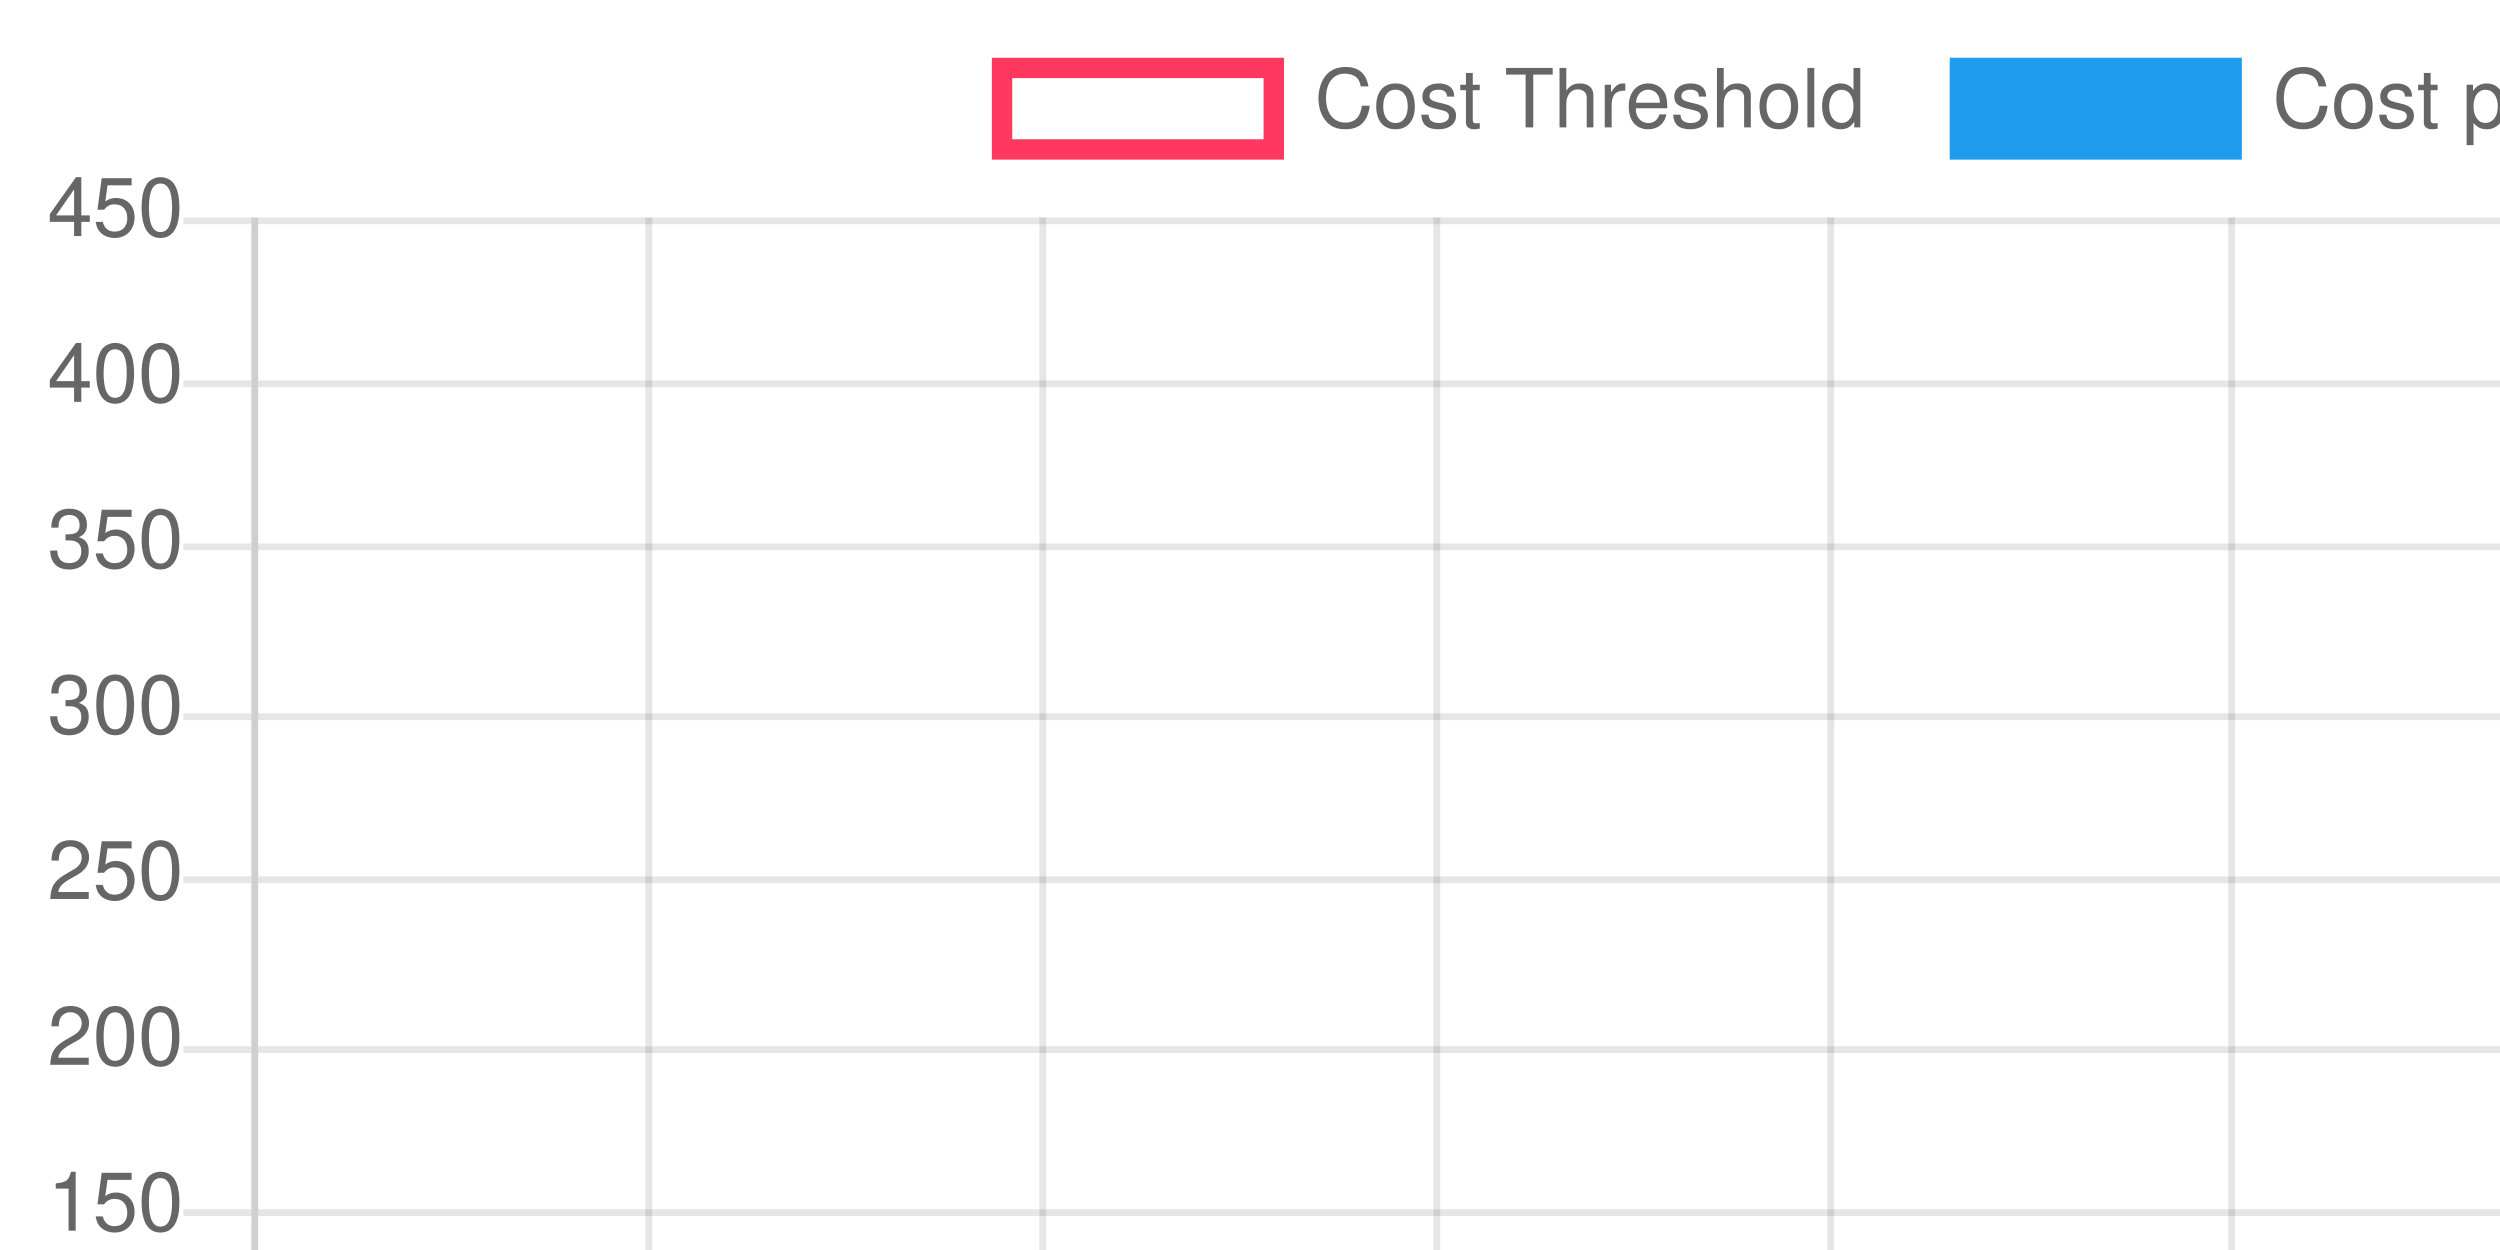
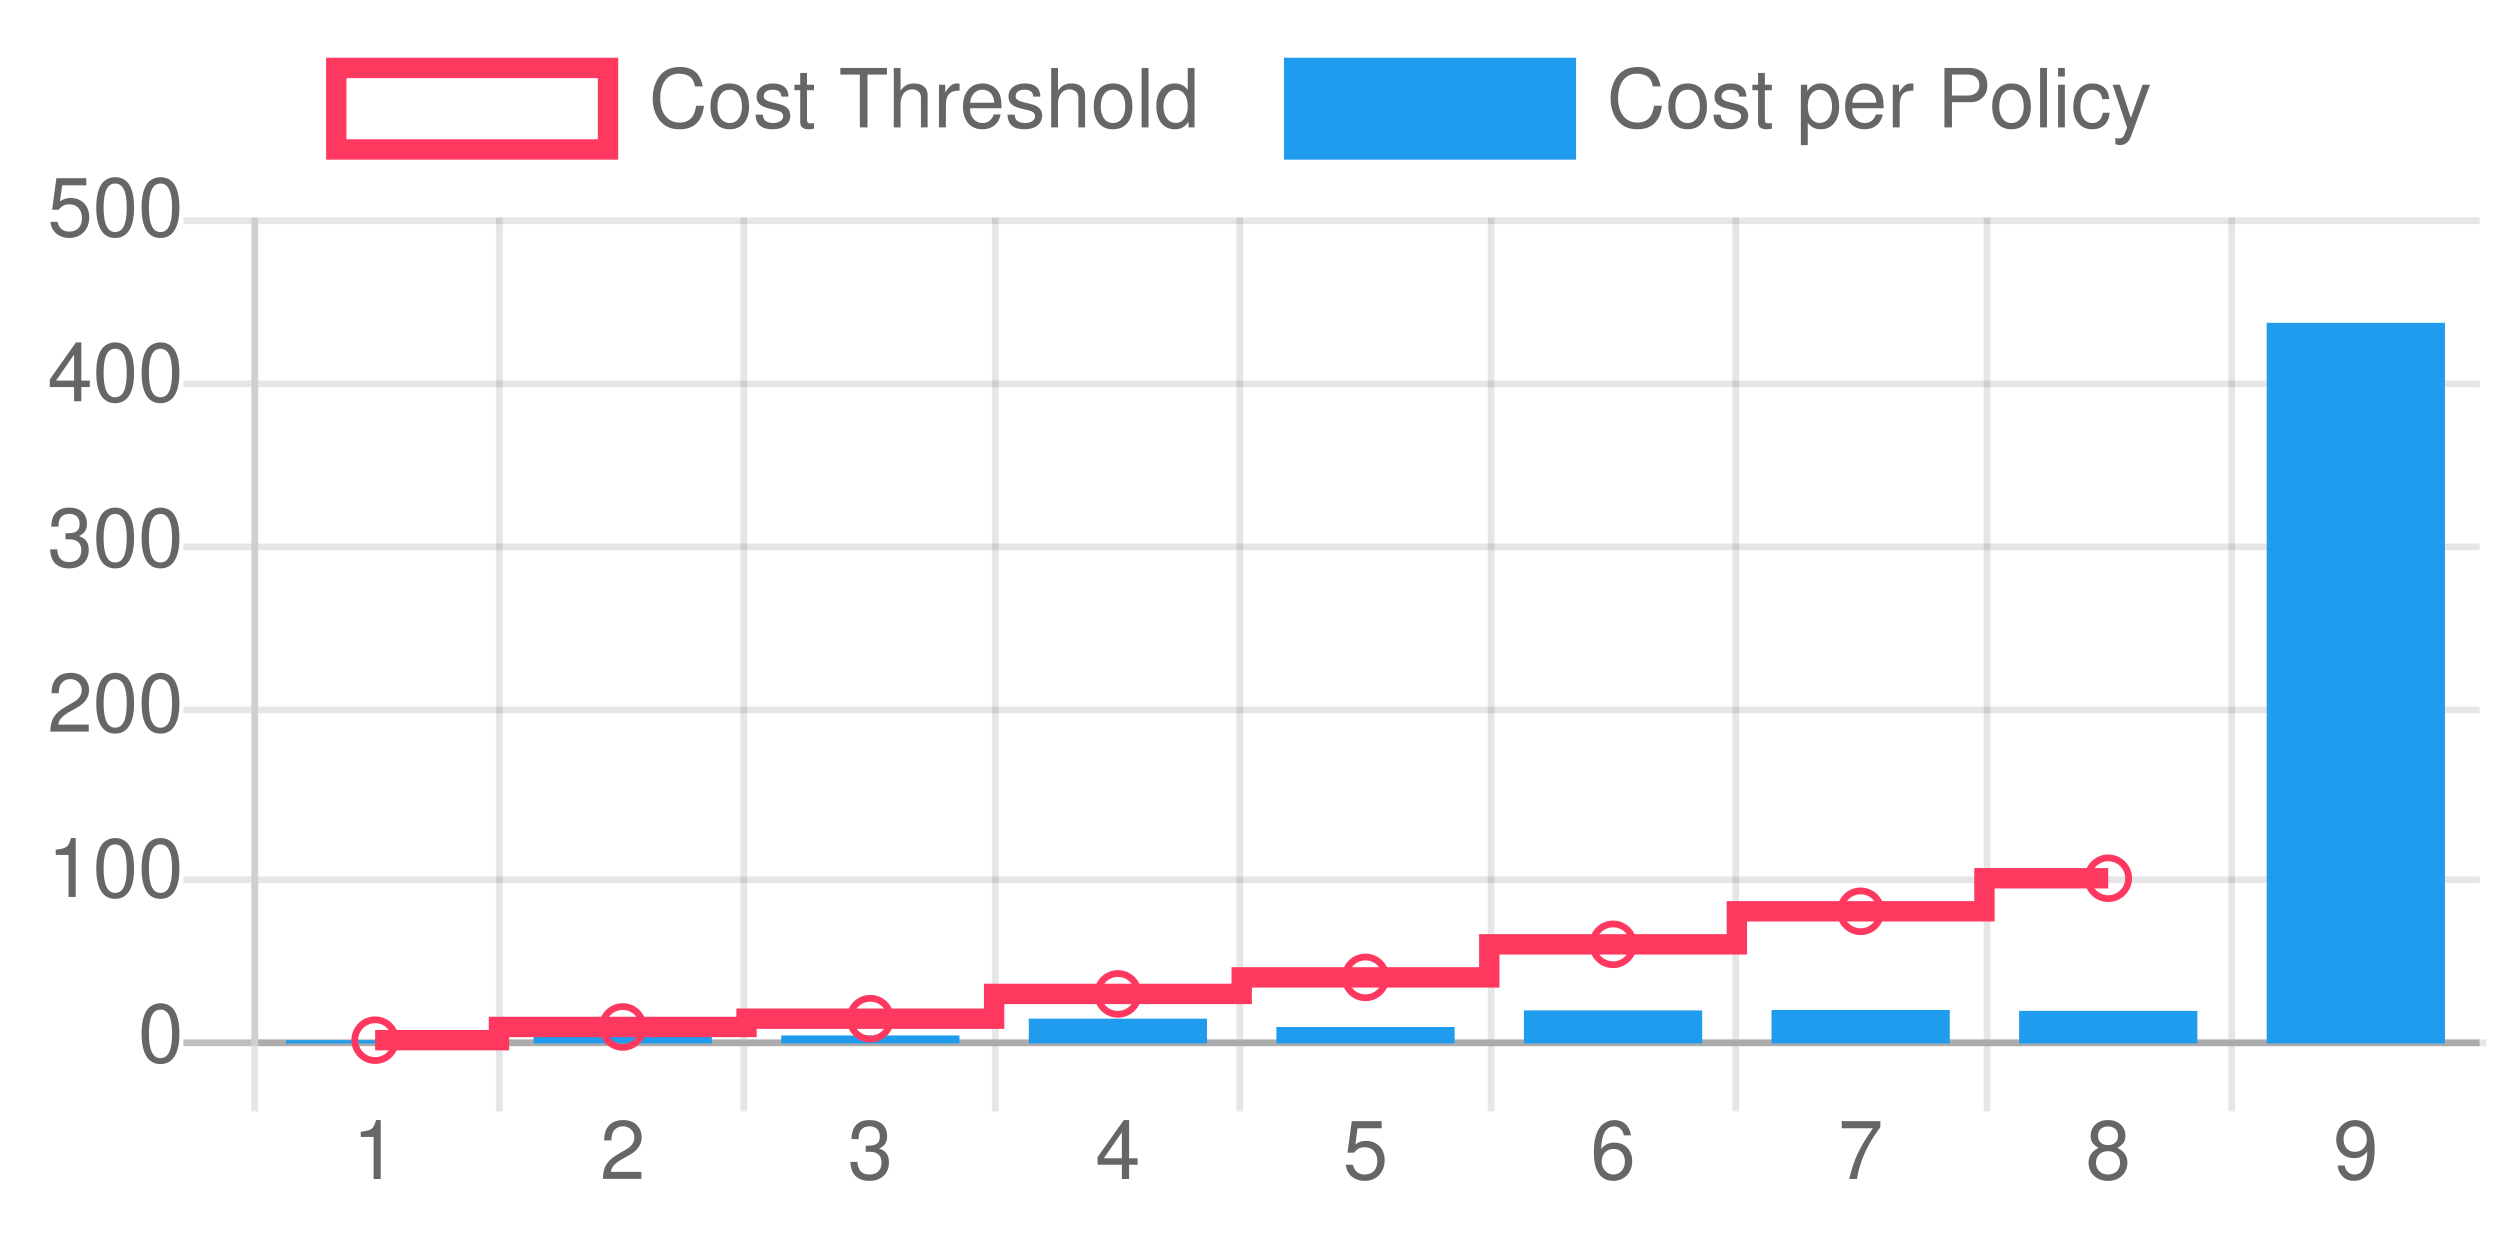
<svg xmlns="http://www.w3.org/2000/svg" version="1.1" width="368" height="184">
  <defs>
-     <clipPath id="AZTpvAmUHKlc">
-       <path fill="none" stroke="none" d=" M 37 32 L 561 32 L 561 251.6 L 37 251.6 L 37 32 Z" />
+     <clipPath id="siULUcpBfmyP">
+       <path fill="none" stroke="none" d=" M 37 32 L 365 32 L 365 153.6 L 37 153.6 L 37 32 Z" />
    </clipPath>
-     <clipPath id="xWezACkOQOPc">
-       <path fill="none" stroke="none" d=" M 37 32 L 561 32 L 561 251.6 L 37 251.6 L 37 32 Z" />
+     <clipPath id="KidvxSgyTOPH">
+       <path fill="none" stroke="none" d=" M 37 32 L 365 32 L 365 153.6 L 37 153.6 L 37 32 Z" />
    </clipPath>
-     <clipPath id="OiqQLmwSxFSM">
-       <path fill="none" stroke="none" d=" M 37 30.5 L 561 30.5 L 561 253.1 L 37 253.1 L 37 30.5 Z" />
+     <clipPath id="NmQllgfeSicB">
+       <path fill="none" stroke="none" d=" M 37 30.5 L 365 30.5 L 365 155.1 L 37 155.1 L 37 30.5 Z" />
    </clipPath>
  </defs>
  <g>
    <g>
-       <rect fill="none" stroke="rgb(255,56,96)" x="147.5" y="10" width="40" height="12" stroke-opacity="1" stroke-miterlimit="10" stroke-width="3" />
-       <rect fill="rgb(255,56,96)" stroke="none" x="147.5" y="10" width="40" height="12" fill-opacity="0" />
+       <rect fill="none" stroke="rgb(255,56,96)" x="49.5" y="10" width="40" height="12" stroke-opacity="1" stroke-miterlimit="10" stroke-width="3" />
+       <rect fill="rgb(255,56,96)" stroke="none" x="49.5" y="10" width="40" height="12" fill-opacity="0" />
    </g>
-     <text fill="#666" stroke="none" font-family="'Helvetica Neue', 'Helvetica', 'Arial', sans-serif" font-size="12px" font-style="normal" font-weight="normal" text-decoration="normal" x="193.5" y="16" text-anchor="start" dominant-baseline="central">Cost Threshold
-         </text>
+     <text fill="#666" stroke="none" font-family="'Helvetica Neue', 'Helvetica', 'Arial', sans-serif" font-size="12px" font-style="normal" font-weight="normal" text-decoration="normal" x="95.5" y="16" text-anchor="start" dominant-baseline="central">Cost Threshold</text>
    <g>
-       <rect fill="none" stroke="rgb(32,156,238)" x="288.5" y="10" width="40" height="12" stroke-miterlimit="10" stroke-width="3" />
-       <rect fill="rgb(32,156,238)" stroke="none" x="288.5" y="10" width="40" height="12" />
+       <rect fill="none" stroke="rgb(32,156,238)" x="190.5" y="10" width="40" height="12" stroke-miterlimit="10" stroke-width="3" />
+       <rect fill="rgb(32,156,238)" stroke="none" x="190.5" y="10" width="40" height="12" />
    </g>
-     <text fill="#666" stroke="none" font-family="'Helvetica Neue', 'Helvetica', 'Arial', sans-serif" font-size="12px" font-style="normal" font-weight="normal" text-decoration="normal" x="334.5" y="16" text-anchor="start" dominant-baseline="central">Cost per Policy
-         </text>
+     <text fill="#666" stroke="none" font-family="'Helvetica Neue', 'Helvetica', 'Arial', sans-serif" font-size="12px" font-style="normal" font-weight="normal" text-decoration="normal" x="236.5" y="16" text-anchor="start" dominant-baseline="central">Cost per Policy</text>
    <g>
-       <path fill="none" stroke="rgb(0,0,0)" paint-order="fill stroke markers" d=" M 37.5 252 L 37.5 261.6 M 37.5 32 L 37.5 251" stroke-opacity="0.1" stroke-miterlimit="10" />
+       <path fill="none" stroke="rgb(0,0,0)" paint-order="fill stroke markers" d=" M 37.5 154 L 37.5 163.6 M 37.5 32 L 37.5 153" stroke-opacity="0.1" stroke-miterlimit="10" />
    </g>
-     <g transform="translate(66.11111,261.6) rotate(0,0,0)">
-       <text fill="#666" stroke="none" font-family="'Helvetica Neue', 'Helvetica', 'Arial', sans-serif" font-size="12px" font-style="normal" font-weight="normal" text-decoration="normal" x="0" y="7.2" text-anchor="middle" dominant-baseline="central">1
-             </text>
+     <g transform="translate(55.22222,163.6) rotate(0,0,0)">
+       <text fill="#666" stroke="none" font-family="'Helvetica Neue', 'Helvetica', 'Arial', sans-serif" font-size="12px" font-style="normal" font-weight="normal" text-decoration="normal" x="0" y="7.2" text-anchor="middle" dominant-baseline="central">1</text>
    </g>
    <g>
-       <path fill="none" stroke="rgb(0,0,0)" paint-order="fill stroke markers" d=" M 95.5 252 L 95.5 261.6 M 95.5 32 L 95.5 251" stroke-opacity="0.1" stroke-miterlimit="10" />
+       <path fill="none" stroke="rgb(0,0,0)" paint-order="fill stroke markers" d=" M 73.5 154 L 73.5 163.6 M 73.5 32 L 73.5 153" stroke-opacity="0.1" stroke-miterlimit="10" />
    </g>
-     <g transform="translate(124.3333,261.6) rotate(0,0,0)">
-       <text fill="#666" stroke="none" font-family="'Helvetica Neue', 'Helvetica', 'Arial', sans-serif" font-size="12px" font-style="normal" font-weight="normal" text-decoration="normal" x="0" y="7.2" text-anchor="middle" dominant-baseline="central">2
-             </text>
+     <g transform="translate(91.66667,163.6) rotate(0,0,0)">
+       <text fill="#666" stroke="none" font-family="'Helvetica Neue', 'Helvetica', 'Arial', sans-serif" font-size="12px" font-style="normal" font-weight="normal" text-decoration="normal" x="0" y="7.2" text-anchor="middle" dominant-baseline="central">2</text>
    </g>
    <g>
-       <path fill="none" stroke="rgb(0,0,0)" paint-order="fill stroke markers" d=" M 153.5 252 L 153.5 261.6 M 153.5 32 L 153.5 251" stroke-opacity="0.1" stroke-miterlimit="10" />
+       <path fill="none" stroke="rgb(0,0,0)" paint-order="fill stroke markers" d=" M 109.5 154 L 109.5 163.6 M 109.5 32 L 109.5 153" stroke-opacity="0.1" stroke-miterlimit="10" />
    </g>
-     <g transform="translate(182.5556,261.6) rotate(0,0,0)">
-       <text fill="#666" stroke="none" font-family="'Helvetica Neue', 'Helvetica', 'Arial', sans-serif" font-size="12px" font-style="normal" font-weight="normal" text-decoration="normal" x="0" y="7.2" text-anchor="middle" dominant-baseline="central">3
-             </text>
+     <g transform="translate(128.1111,163.6) rotate(0,0,0)">
+       <text fill="#666" stroke="none" font-family="'Helvetica Neue', 'Helvetica', 'Arial', sans-serif" font-size="12px" font-style="normal" font-weight="normal" text-decoration="normal" x="0" y="7.2" text-anchor="middle" dominant-baseline="central">3</text>
    </g>
    <g>
-       <path fill="none" stroke="rgb(0,0,0)" paint-order="fill stroke markers" d=" M 211.5 252 L 211.5 261.6 M 211.5 32 L 211.5 251" stroke-opacity="0.1" stroke-miterlimit="10" />
+       <path fill="none" stroke="rgb(0,0,0)" paint-order="fill stroke markers" d=" M 146.5 154 L 146.5 163.6 M 146.5 32 L 146.5 153" stroke-opacity="0.1" stroke-miterlimit="10" />
    </g>
-     <g transform="translate(240.7778,261.6) rotate(0,0,0)">
-       <text fill="#666" stroke="none" font-family="'Helvetica Neue', 'Helvetica', 'Arial', sans-serif" font-size="12px" font-style="normal" font-weight="normal" text-decoration="normal" x="0" y="7.2" text-anchor="middle" dominant-baseline="central">4
-             </text>
+     <g transform="translate(164.5556,163.6) rotate(0,0,0)">
+       <text fill="#666" stroke="none" font-family="'Helvetica Neue', 'Helvetica', 'Arial', sans-serif" font-size="12px" font-style="normal" font-weight="normal" text-decoration="normal" x="0" y="7.2" text-anchor="middle" dominant-baseline="central">4</text>
    </g>
    <g>
-       <path fill="none" stroke="rgb(0,0,0)" paint-order="fill stroke markers" d=" M 269.5 252 L 269.5 261.6 M 269.5 32 L 269.5 251" stroke-opacity="0.1" stroke-miterlimit="10" />
+       <path fill="none" stroke="rgb(0,0,0)" paint-order="fill stroke markers" d=" M 182.5 154 L 182.5 163.6 M 182.5 32 L 182.5 153" stroke-opacity="0.1" stroke-miterlimit="10" />
    </g>
-     <g transform="translate(299,261.6) rotate(0,0,0)">
-       <text fill="#666" stroke="none" font-family="'Helvetica Neue', 'Helvetica', 'Arial', sans-serif" font-size="12px" font-style="normal" font-weight="normal" text-decoration="normal" x="0" y="7.2" text-anchor="middle" dominant-baseline="central">5
-             </text>
+     <g transform="translate(201,163.6) rotate(0,0,0)">
+       <text fill="#666" stroke="none" font-family="'Helvetica Neue', 'Helvetica', 'Arial', sans-serif" font-size="12px" font-style="normal" font-weight="normal" text-decoration="normal" x="0" y="7.2" text-anchor="middle" dominant-baseline="central">5</text>
    </g>
    <g>
-       <path fill="none" stroke="rgb(0,0,0)" paint-order="fill stroke markers" d=" M 328.5 252 L 328.5 261.6 M 328.5 32 L 328.5 251" stroke-opacity="0.1" stroke-miterlimit="10" />
+       <path fill="none" stroke="rgb(0,0,0)" paint-order="fill stroke markers" d=" M 219.5 154 L 219.5 163.6 M 219.5 32 L 219.5 153" stroke-opacity="0.1" stroke-miterlimit="10" />
    </g>
-     <g transform="translate(357.2222,261.6) rotate(0,0,0)">
-       <text fill="#666" stroke="none" font-family="'Helvetica Neue', 'Helvetica', 'Arial', sans-serif" font-size="12px" font-style="normal" font-weight="normal" text-decoration="normal" x="0" y="7.2" text-anchor="middle" dominant-baseline="central">6
-             </text>
+     <g transform="translate(237.4444,163.6) rotate(0,0,0)">
+       <text fill="#666" stroke="none" font-family="'Helvetica Neue', 'Helvetica', 'Arial', sans-serif" font-size="12px" font-style="normal" font-weight="normal" text-decoration="normal" x="0" y="7.2" text-anchor="middle" dominant-baseline="central">6</text>
    </g>
    <g>
-       <path fill="none" stroke="rgb(0,0,0)" paint-order="fill stroke markers" d=" M 386.5 252 L 386.5 261.6 M 386.5 32 L 386.5 251" stroke-opacity="0.1" stroke-miterlimit="10" />
+       <path fill="none" stroke="rgb(0,0,0)" paint-order="fill stroke markers" d=" M 255.5 154 L 255.5 163.6 M 255.5 32 L 255.5 153" stroke-opacity="0.1" stroke-miterlimit="10" />
    </g>
-     <g transform="translate(415.4444,261.6) rotate(0,0,0)">
-       <text fill="#666" stroke="none" font-family="'Helvetica Neue', 'Helvetica', 'Arial', sans-serif" font-size="12px" font-style="normal" font-weight="normal" text-decoration="normal" x="0" y="7.2" text-anchor="middle" dominant-baseline="central">7
-             </text>
+     <g transform="translate(273.8889,163.6) rotate(0,0,0)">
+       <text fill="#666" stroke="none" font-family="'Helvetica Neue', 'Helvetica', 'Arial', sans-serif" font-size="12px" font-style="normal" font-weight="normal" text-decoration="normal" x="0" y="7.2" text-anchor="middle" dominant-baseline="central">7</text>
    </g>
    <g>
-       <path fill="none" stroke="rgb(0,0,0)" paint-order="fill stroke markers" d=" M 444.5 252 L 444.5 261.6 M 444.5 32 L 444.5 251" stroke-opacity="0.1" stroke-miterlimit="10" />
+       <path fill="none" stroke="rgb(0,0,0)" paint-order="fill stroke markers" d=" M 292.5 154 L 292.5 163.6 M 292.5 32 L 292.5 153" stroke-opacity="0.1" stroke-miterlimit="10" />
    </g>
-     <g transform="translate(473.6667,261.6) rotate(0,0,0)">
-       <text fill="#666" stroke="none" font-family="'Helvetica Neue', 'Helvetica', 'Arial', sans-serif" font-size="12px" font-style="normal" font-weight="normal" text-decoration="normal" x="0" y="7.2" text-anchor="middle" dominant-baseline="central">8
-             </text>
+     <g transform="translate(310.3333,163.6) rotate(0,0,0)">
+       <text fill="#666" stroke="none" font-family="'Helvetica Neue', 'Helvetica', 'Arial', sans-serif" font-size="12px" font-style="normal" font-weight="normal" text-decoration="normal" x="0" y="7.2" text-anchor="middle" dominant-baseline="central">8</text>
    </g>
    <g>
-       <path fill="none" stroke="rgb(0,0,0)" paint-order="fill stroke markers" d=" M 502.5 252 L 502.5 261.6 M 502.5 32 L 502.5 251" stroke-opacity="0.1" stroke-miterlimit="10" />
+       <path fill="none" stroke="rgb(0,0,0)" paint-order="fill stroke markers" d=" M 328.5 154 L 328.5 163.6 M 328.5 32 L 328.5 153" stroke-opacity="0.1" stroke-miterlimit="10" />
    </g>
-     <g transform="translate(531.8889,261.6) rotate(0,0,0)">
-       <text fill="#666" stroke="none" font-family="'Helvetica Neue', 'Helvetica', 'Arial', sans-serif" font-size="12px" font-style="normal" font-weight="normal" text-decoration="normal" x="0" y="7.2" text-anchor="middle" dominant-baseline="central">9
-             </text>
+     <g transform="translate(346.7778,163.6) rotate(0,0,0)">
+       <text fill="#666" stroke="none" font-family="'Helvetica Neue', 'Helvetica', 'Arial', sans-serif" font-size="12px" font-style="normal" font-weight="normal" text-decoration="normal" x="0" y="7.2" text-anchor="middle" dominant-baseline="central">9</text>
    </g>
-     <path fill="none" stroke="rgb(0,0,0)" paint-order="fill stroke markers" d=" M 37 251.5 L 562 251.5" stroke-opacity="0.1" stroke-miterlimit="10" stroke-dasharray="" />
+     <path fill="none" stroke="rgb(0,0,0)" paint-order="fill stroke markers" d=" M 37 153.5 L 366 153.5" stroke-opacity="0.1" stroke-miterlimit="10" stroke-dasharray="" />
    <g>
-       <path fill="none" stroke="rgb(0,0,0)" paint-order="fill stroke markers" d=" M 27 32.5 L 37 32.5 M 38 32.5 L 561 32.5" stroke-opacity="0.1" stroke-miterlimit="10" />
+       <path fill="none" stroke="rgb(0,0,0)" paint-order="fill stroke markers" d=" M 27 32.5 L 37 32.5 M 38 32.5 L 365 32.5" stroke-opacity="0.1" stroke-miterlimit="10" />
    </g>
    <g transform="translate(27,32) rotate(0,0,0)">
-       <text fill="#666" stroke="none" font-family="'Helvetica Neue', 'Helvetica', 'Arial', sans-serif" font-size="12px" font-style="normal" font-weight="normal" text-decoration="normal" x="0" y="0" text-anchor="end" dominant-baseline="central">450
-             </text>
+       <text fill="#666" stroke="none" font-family="'Helvetica Neue', 'Helvetica', 'Arial', sans-serif" font-size="12px" font-style="normal" font-weight="normal" text-decoration="normal" x="0" y="0" text-anchor="end" dominant-baseline="central">500</text>
    </g>
    <g>
-       <path fill="none" stroke="rgb(0,0,0)" paint-order="fill stroke markers" d=" M 27 56.5 L 37 56.5 M 38 56.5 L 561 56.5" stroke-opacity="0.1" stroke-miterlimit="10" />
+       <path fill="none" stroke="rgb(0,0,0)" paint-order="fill stroke markers" d=" M 27 56.5 L 37 56.5 M 38 56.5 L 365 56.5" stroke-opacity="0.1" stroke-miterlimit="10" />
    </g>
-     <g transform="translate(27,56.4) rotate(0,0,0)">
-       <text fill="#666" stroke="none" font-family="'Helvetica Neue', 'Helvetica', 'Arial', sans-serif" font-size="12px" font-style="normal" font-weight="normal" text-decoration="normal" x="0" y="0" text-anchor="end" dominant-baseline="central">400
-             </text>
+     <g transform="translate(27,56.32) rotate(0,0,0)">
+       <text fill="#666" stroke="none" font-family="'Helvetica Neue', 'Helvetica', 'Arial', sans-serif" font-size="12px" font-style="normal" font-weight="normal" text-decoration="normal" x="0" y="0" text-anchor="end" dominant-baseline="central">400</text>
    </g>
    <g>
-       <path fill="none" stroke="rgb(0,0,0)" paint-order="fill stroke markers" d=" M 27 80.5 L 37 80.5 M 38 80.5 L 561 80.5" stroke-opacity="0.1" stroke-miterlimit="10" />
+       <path fill="none" stroke="rgb(0,0,0)" paint-order="fill stroke markers" d=" M 27 80.5 L 37 80.5 M 38 80.5 L 365 80.5" stroke-opacity="0.1" stroke-miterlimit="10" />
    </g>
-     <g transform="translate(27,80.8) rotate(0,0,0)">
-       <text fill="#666" stroke="none" font-family="'Helvetica Neue', 'Helvetica', 'Arial', sans-serif" font-size="12px" font-style="normal" font-weight="normal" text-decoration="normal" x="0" y="0" text-anchor="end" dominant-baseline="central">350
-             </text>
+     <g transform="translate(27,80.64) rotate(0,0,0)">
+       <text fill="#666" stroke="none" font-family="'Helvetica Neue', 'Helvetica', 'Arial', sans-serif" font-size="12px" font-style="normal" font-weight="normal" text-decoration="normal" x="0" y="0" text-anchor="end" dominant-baseline="central">300</text>
    </g>
    <g>
-       <path fill="none" stroke="rgb(0,0,0)" paint-order="fill stroke markers" d=" M 27 105.5 L 37 105.5 M 38 105.5 L 561 105.5" stroke-opacity="0.1" stroke-miterlimit="10" />
+       <path fill="none" stroke="rgb(0,0,0)" paint-order="fill stroke markers" d=" M 27 104.5 L 37 104.5 M 38 104.5 L 365 104.5" stroke-opacity="0.1" stroke-miterlimit="10" />
    </g>
-     <g transform="translate(27,105.2) rotate(0,0,0)">
-       <text fill="#666" stroke="none" font-family="'Helvetica Neue', 'Helvetica', 'Arial', sans-serif" font-size="12px" font-style="normal" font-weight="normal" text-decoration="normal" x="0" y="0" text-anchor="end" dominant-baseline="central">300
-             </text>
+     <g transform="translate(27,104.96) rotate(0,0,0)">
+       <text fill="#666" stroke="none" font-family="'Helvetica Neue', 'Helvetica', 'Arial', sans-serif" font-size="12px" font-style="normal" font-weight="normal" text-decoration="normal" x="0" y="0" text-anchor="end" dominant-baseline="central">200</text>
    </g>
    <g>
-       <path fill="none" stroke="rgb(0,0,0)" paint-order="fill stroke markers" d=" M 27 129.5 L 37 129.5 M 38 129.5 L 561 129.5" stroke-opacity="0.1" stroke-miterlimit="10" />
+       <path fill="none" stroke="rgb(0,0,0)" paint-order="fill stroke markers" d=" M 27 129.5 L 37 129.5 M 38 129.5 L 365 129.5" stroke-opacity="0.1" stroke-miterlimit="10" />
    </g>
-     <g transform="translate(27,129.6) rotate(0,0,0)">
-       <text fill="#666" stroke="none" font-family="'Helvetica Neue', 'Helvetica', 'Arial', sans-serif" font-size="12px" font-style="normal" font-weight="normal" text-decoration="normal" x="0" y="0" text-anchor="end" dominant-baseline="central">250
-             </text>
+     <g transform="translate(27,129.28) rotate(0,0,0)">
+       <text fill="#666" stroke="none" font-family="'Helvetica Neue', 'Helvetica', 'Arial', sans-serif" font-size="12px" font-style="normal" font-weight="normal" text-decoration="normal" x="0" y="0" text-anchor="end" dominant-baseline="central">100</text>
    </g>
    <g>
-       <path fill="none" stroke="rgb(0,0,0)" paint-order="fill stroke markers" d=" M 27 154.5 L 37 154.5 M 38 154.5 L 561 154.5" stroke-opacity="0.1" stroke-miterlimit="10" />
+       <path fill="none" stroke="rgb(0,0,0)" paint-order="fill stroke markers" d=" M 27 153.5 L 37 153.5 M 38 153.5 L 365 153.5" stroke-opacity="0.25" stroke-miterlimit="10" />
    </g>
-     <g transform="translate(27,154) rotate(0,0,0)">
-       <text fill="#666" stroke="none" font-family="'Helvetica Neue', 'Helvetica', 'Arial', sans-serif" font-size="12px" font-style="normal" font-weight="normal" text-decoration="normal" x="0" y="0" text-anchor="end" dominant-baseline="central">200
-             </text>
+     <g transform="translate(27,153.6) rotate(0,0,0)">
+       <text fill="#666" stroke="none" font-family="'Helvetica Neue', 'Helvetica', 'Arial', sans-serif" font-size="12px" font-style="normal" font-weight="normal" text-decoration="normal" x="0" y="0" text-anchor="end" dominant-baseline="central">0</text>
    </g>
-     <g>
-       <path fill="none" stroke="rgb(0,0,0)" paint-order="fill stroke markers" d=" M 27 178.5 L 37 178.5 M 38 178.5 L 561 178.5" stroke-opacity="0.1" stroke-miterlimit="10" />
-     </g>
-     <g transform="translate(27,178.4) rotate(0,0,0)">
-       <text fill="#666" stroke="none" font-family="'Helvetica Neue', 'Helvetica', 'Arial', sans-serif" font-size="12px" font-style="normal" font-weight="normal" text-decoration="normal" x="0" y="0" text-anchor="end" dominant-baseline="central">150
-             </text>
-     </g>
-     <g>
-       <path fill="none" stroke="rgb(0,0,0)" paint-order="fill stroke markers" d=" M 27 202.5 L 37 202.5 M 38 202.5 L 561 202.5" stroke-opacity="0.1" stroke-miterlimit="10" />
-     </g>
-     <g transform="translate(27,202.8) rotate(0,0,0)">
-       <text fill="#666" stroke="none" font-family="'Helvetica Neue', 'Helvetica', 'Arial', sans-serif" font-size="12px" font-style="normal" font-weight="normal" text-decoration="normal" x="0" y="0" text-anchor="end" dominant-baseline="central">100
-             </text>
-     </g>
-     <g>
-       <path fill="none" stroke="rgb(0,0,0)" paint-order="fill stroke markers" d=" M 27 227.5 L 37 227.5 M 38 227.5 L 561 227.5" stroke-opacity="0.1" stroke-miterlimit="10" />
-     </g>
-     <g transform="translate(27,227.2) rotate(0,0,0)">
-       <text fill="#666" stroke="none" font-family="'Helvetica Neue', 'Helvetica', 'Arial', sans-serif" font-size="12px" font-style="normal" font-weight="normal" text-decoration="normal" x="0" y="0" text-anchor="end" dominant-baseline="central">50
-             </text>
-     </g>
-     <g>
-       <path fill="none" stroke="rgb(0,0,0)" paint-order="fill stroke markers" d=" M 27 251.5 L 37 251.5 M 38 251.5 L 561 251.5" stroke-opacity="0.25" stroke-miterlimit="10" />
-     </g>
-     <g transform="translate(27,251.6) rotate(0,0,0)">
-       <text fill="#666" stroke="none" font-family="'Helvetica Neue', 'Helvetica', 'Arial', sans-serif" font-size="12px" font-style="normal" font-weight="normal" text-decoration="normal" x="0" y="0" text-anchor="end" dominant-baseline="central">0
-             </text>
-     </g>
-     <path fill="none" stroke="rgb(0,0,0)" paint-order="fill stroke markers" d=" M 37.5 32 L 37.5 252" stroke-opacity="0.1" stroke-miterlimit="10" stroke-dasharray="" />
-     <g clip-path="url(#AZTpvAmUHKlc)">
+     <path fill="none" stroke="rgb(0,0,0)" paint-order="fill stroke markers" d=" M 37.5 32 L 37.5 154" stroke-opacity="0.1" stroke-miterlimit="10" stroke-dasharray="" />
+     <g clip-path="url(#siULUcpBfmyP)">
      <g>
-         <rect fill="rgb(32,156,238)" stroke="none" x="45.151" y="250.624" width="41.92" height="0.976" />
-         <rect fill="rgb(32,156,238)" stroke="none" x="103.373" y="247.612" width="41.92" height="3.988" />
-         <rect fill="rgb(32,156,238)" stroke="none" x="161.596" y="249.243" width="41.92" height="2.357" />
-         <rect fill="rgb(32,156,238)" stroke="none" x="219.818" y="244.275" width="41.92" height="7.325" />
-         <rect fill="rgb(32,156,238)" stroke="none" x="278.04" y="246.725" width="41.92" height="4.875" />
-         <rect fill="rgb(32,156,238)" stroke="none" x="336.262" y="241.839" width="41.92" height="9.761" />
-         <rect fill="rgb(32,156,238)" stroke="none" x="394.484" y="241.717" width="41.92" height="9.883" />
-         <rect fill="rgb(32,156,238)" stroke="none" x="452.707" y="241.962" width="41.92" height="9.638" />
-         <rect fill="rgb(32,156,238)" stroke="none" x="510.929" y="38.744" width="41.92" height="212.856" />
+         <rect fill="rgb(32,156,238)" stroke="none" x="42.102" y="153.114" width="26.24" height="0.486" />
+         <rect fill="rgb(32,156,238)" stroke="none" x="78.547" y="151.613" width="26.24" height="1.987" />
+         <rect fill="rgb(32,156,238)" stroke="none" x="114.991" y="152.425" width="26.24" height="1.175" />
+         <rect fill="rgb(32,156,238)" stroke="none" x="151.436" y="149.949" width="26.24" height="3.651" />
+         <rect fill="rgb(32,156,238)" stroke="none" x="187.88" y="151.17" width="26.24" height="2.43" />
+         <rect fill="rgb(32,156,238)" stroke="none" x="224.324" y="148.735" width="26.24" height="4.865" />
+         <rect fill="rgb(32,156,238)" stroke="none" x="260.769" y="148.675" width="26.24" height="4.925" />
+         <rect fill="rgb(32,156,238)" stroke="none" x="297.213" y="148.797" width="26.24" height="4.803" />
+         <rect fill="rgb(32,156,238)" stroke="none" x="333.658" y="47.521" width="26.24" height="106.079" />
      </g>
    </g>
-     <g clip-path="url(#xWezACkOQOPc)">
+     <g clip-path="url(#KidvxSgyTOPH)">
      <g>
-         <path fill="rgb(255,56,96)" stroke="none" paint-order="stroke fill markers" d=" M 66.111 250.624 L 95.222 250.624 L 95.222 246.72 L 124.333 246.72 L 153.444 246.72 L 153.444 244.28 L 182.556 244.28 L 211.667 244.28 L 211.667 236.96 L 240.778 236.96 L 269.889 236.96 L 269.889 232.08 L 299 232.08 L 328.111 232.08 L 328.111 222.32 L 357.222 222.32 L 386.333 222.32 L 386.333 212.56 L 415.444 212.56 L 444.556 212.56 L 444.556 202.8 L 473.667 202.8 L 473.667 251.6 L 415.444 251.6 L 357.222 251.6 L 299 251.6 L 240.778 251.6 L 182.556 251.6 L 124.333 251.6 L 66.111 251.6 Z" fill-opacity="0" />
+         <path fill="rgb(255,56,96)" stroke="none" paint-order="stroke fill markers" d=" M 55.222 153.114 L 73.444 153.114 L 73.444 151.168 L 91.667 151.168 L 109.889 151.168 L 109.889 149.952 L 128.111 149.952 L 146.333 149.952 L 146.333 146.304 L 164.556 146.304 L 182.778 146.304 L 182.778 143.872 L 201 143.872 L 219.222 143.872 L 219.222 139.008 L 237.444 139.008 L 255.667 139.008 L 255.667 134.144 L 273.889 134.144 L 292.111 134.144 L 292.111 129.28 L 310.333 129.28 L 310.333 153.6 L 273.889 153.6 L 237.444 153.6 L 201 153.6 L 164.556 153.6 L 128.111 153.6 L 91.667 153.6 L 55.222 153.6 Z" fill-opacity="0" />
      </g>
    </g>
-     <g clip-path="url(#OiqQLmwSxFSM)">
+     <g clip-path="url(#NmQllgfeSicB)">
      <g>
        <g>
-           <path fill="none" stroke="rgb(255,56,96)" paint-order="fill stroke markers" d=" M 66.111 250.624 L 95.222 250.624 L 95.222 246.72 L 124.333 246.72 L 153.444 246.72 L 153.444 244.28 L 182.556 244.28 L 211.667 244.28 L 211.667 236.96 L 240.778 236.96 L 269.889 236.96 L 269.889 232.08 L 299 232.08 L 328.111 232.08 L 328.111 222.32 L 357.222 222.32 L 386.333 222.32 L 386.333 212.56 L 415.444 212.56 L 444.556 212.56 L 444.556 202.8 L 473.667 202.8" stroke-opacity="1" stroke-miterlimit="10" stroke-width="3" />
+           <path fill="none" stroke="rgb(255,56,96)" paint-order="fill stroke markers" d=" M 55.222 153.114 L 73.444 153.114 L 73.444 151.168 L 91.667 151.168 L 109.889 151.168 L 109.889 149.952 L 128.111 149.952 L 146.333 149.952 L 146.333 146.304 L 164.556 146.304 L 182.778 146.304 L 182.778 143.872 L 201 143.872 L 219.222 143.872 L 219.222 139.008 L 237.444 139.008 L 255.667 139.008 L 255.667 134.144 L 273.889 134.144 L 292.111 134.144 L 292.111 129.28 L 310.333 129.28" stroke-opacity="1" stroke-miterlimit="10" stroke-width="3" />
        </g>
      </g>
    </g>
-     <path fill="rgb(255,56,96)" stroke="rgb(255,56,96)" paint-order="fill stroke markers" d=" M 69.111 250.624 A 3 3 0 1 1 69.111 250.621 Z" fill-opacity="0" stroke-opacity="1" stroke-miterlimit="10" stroke-dasharray="" />
-     <path fill="rgb(255,56,96)" stroke="rgb(255,56,96)" paint-order="fill stroke markers" d=" M 127.333 246.72 A 3 3 0 1 1 127.333 246.717 Z" fill-opacity="0" stroke-opacity="1" stroke-miterlimit="10" stroke-dasharray="" />
-     <path fill="rgb(255,56,96)" stroke="rgb(255,56,96)" paint-order="fill stroke markers" d=" M 185.556 244.28 A 3 3 0 1 1 185.556 244.277 Z" fill-opacity="0" stroke-opacity="1" stroke-miterlimit="10" stroke-dasharray="" />
-     <path fill="rgb(255,56,96)" stroke="rgb(255,56,96)" paint-order="fill stroke markers" d=" M 243.778 236.96 A 3 3 0 1 1 243.778 236.957 Z" fill-opacity="0" stroke-opacity="1" stroke-miterlimit="10" stroke-dasharray="" />
-     <path fill="rgb(255,56,96)" stroke="rgb(255,56,96)" paint-order="fill stroke markers" d=" M 302 232.08 A 3 3 0 1 1 302 232.077 Z" fill-opacity="0" stroke-opacity="1" stroke-miterlimit="10" stroke-dasharray="" />
-     <path fill="rgb(255,56,96)" stroke="rgb(255,56,96)" paint-order="fill stroke markers" d=" M 360.222 222.32 A 3 3 0 1 1 360.222 222.317 Z" fill-opacity="0" stroke-opacity="1" stroke-miterlimit="10" stroke-dasharray="" />
-     <path fill="rgb(255,56,96)" stroke="rgb(255,56,96)" paint-order="fill stroke markers" d=" M 418.444 212.56 A 3 3 0 1 1 418.444 212.557 Z" fill-opacity="0" stroke-opacity="1" stroke-miterlimit="10" stroke-dasharray="" />
-     <path fill="rgb(255,56,96)" stroke="rgb(255,56,96)" paint-order="fill stroke markers" d=" M 476.667 202.8 A 3 3 0 1 1 476.667 202.797 Z" fill-opacity="0" stroke-opacity="1" stroke-miterlimit="10" stroke-dasharray="" />
+     <path fill="rgb(255,56,96)" stroke="rgb(255,56,96)" paint-order="fill stroke markers" d=" M 58.222 153.114 A 3 3 0 1 1 58.222 153.111 Z" fill-opacity="0" stroke-opacity="1" stroke-miterlimit="10" stroke-dasharray="" />
+     <path fill="rgb(255,56,96)" stroke="rgb(255,56,96)" paint-order="fill stroke markers" d=" M 94.667 151.168 A 3 3 0 1 1 94.667 151.165 Z" fill-opacity="0" stroke-opacity="1" stroke-miterlimit="10" stroke-dasharray="" />
+     <path fill="rgb(255,56,96)" stroke="rgb(255,56,96)" paint-order="fill stroke markers" d=" M 131.111 149.952 A 3 3 0 1 1 131.111 149.949 Z" fill-opacity="0" stroke-opacity="1" stroke-miterlimit="10" stroke-dasharray="" />
+     <path fill="rgb(255,56,96)" stroke="rgb(255,56,96)" paint-order="fill stroke markers" d=" M 167.556 146.304 A 3 3 0 1 1 167.556 146.301 Z" fill-opacity="0" stroke-opacity="1" stroke-miterlimit="10" stroke-dasharray="" />
+     <path fill="rgb(255,56,96)" stroke="rgb(255,56,96)" paint-order="fill stroke markers" d=" M 204 143.872 A 3 3 0 1 1 204 143.869 Z" fill-opacity="0" stroke-opacity="1" stroke-miterlimit="10" stroke-dasharray="" />
+     <path fill="rgb(255,56,96)" stroke="rgb(255,56,96)" paint-order="fill stroke markers" d=" M 240.444 139.008 A 3 3 0 1 1 240.444 139.005 Z" fill-opacity="0" stroke-opacity="1" stroke-miterlimit="10" stroke-dasharray="" />
+     <path fill="rgb(255,56,96)" stroke="rgb(255,56,96)" paint-order="fill stroke markers" d=" M 276.889 134.144 A 3 3 0 1 1 276.889 134.141 Z" fill-opacity="0" stroke-opacity="1" stroke-miterlimit="10" stroke-dasharray="" />
+     <path fill="rgb(255,56,96)" stroke="rgb(255,56,96)" paint-order="fill stroke markers" d=" M 313.333 129.28 A 3 3 0 1 1 313.333 129.277 Z" fill-opacity="0" stroke-opacity="1" stroke-miterlimit="10" stroke-dasharray="" />
  </g>
</svg>
